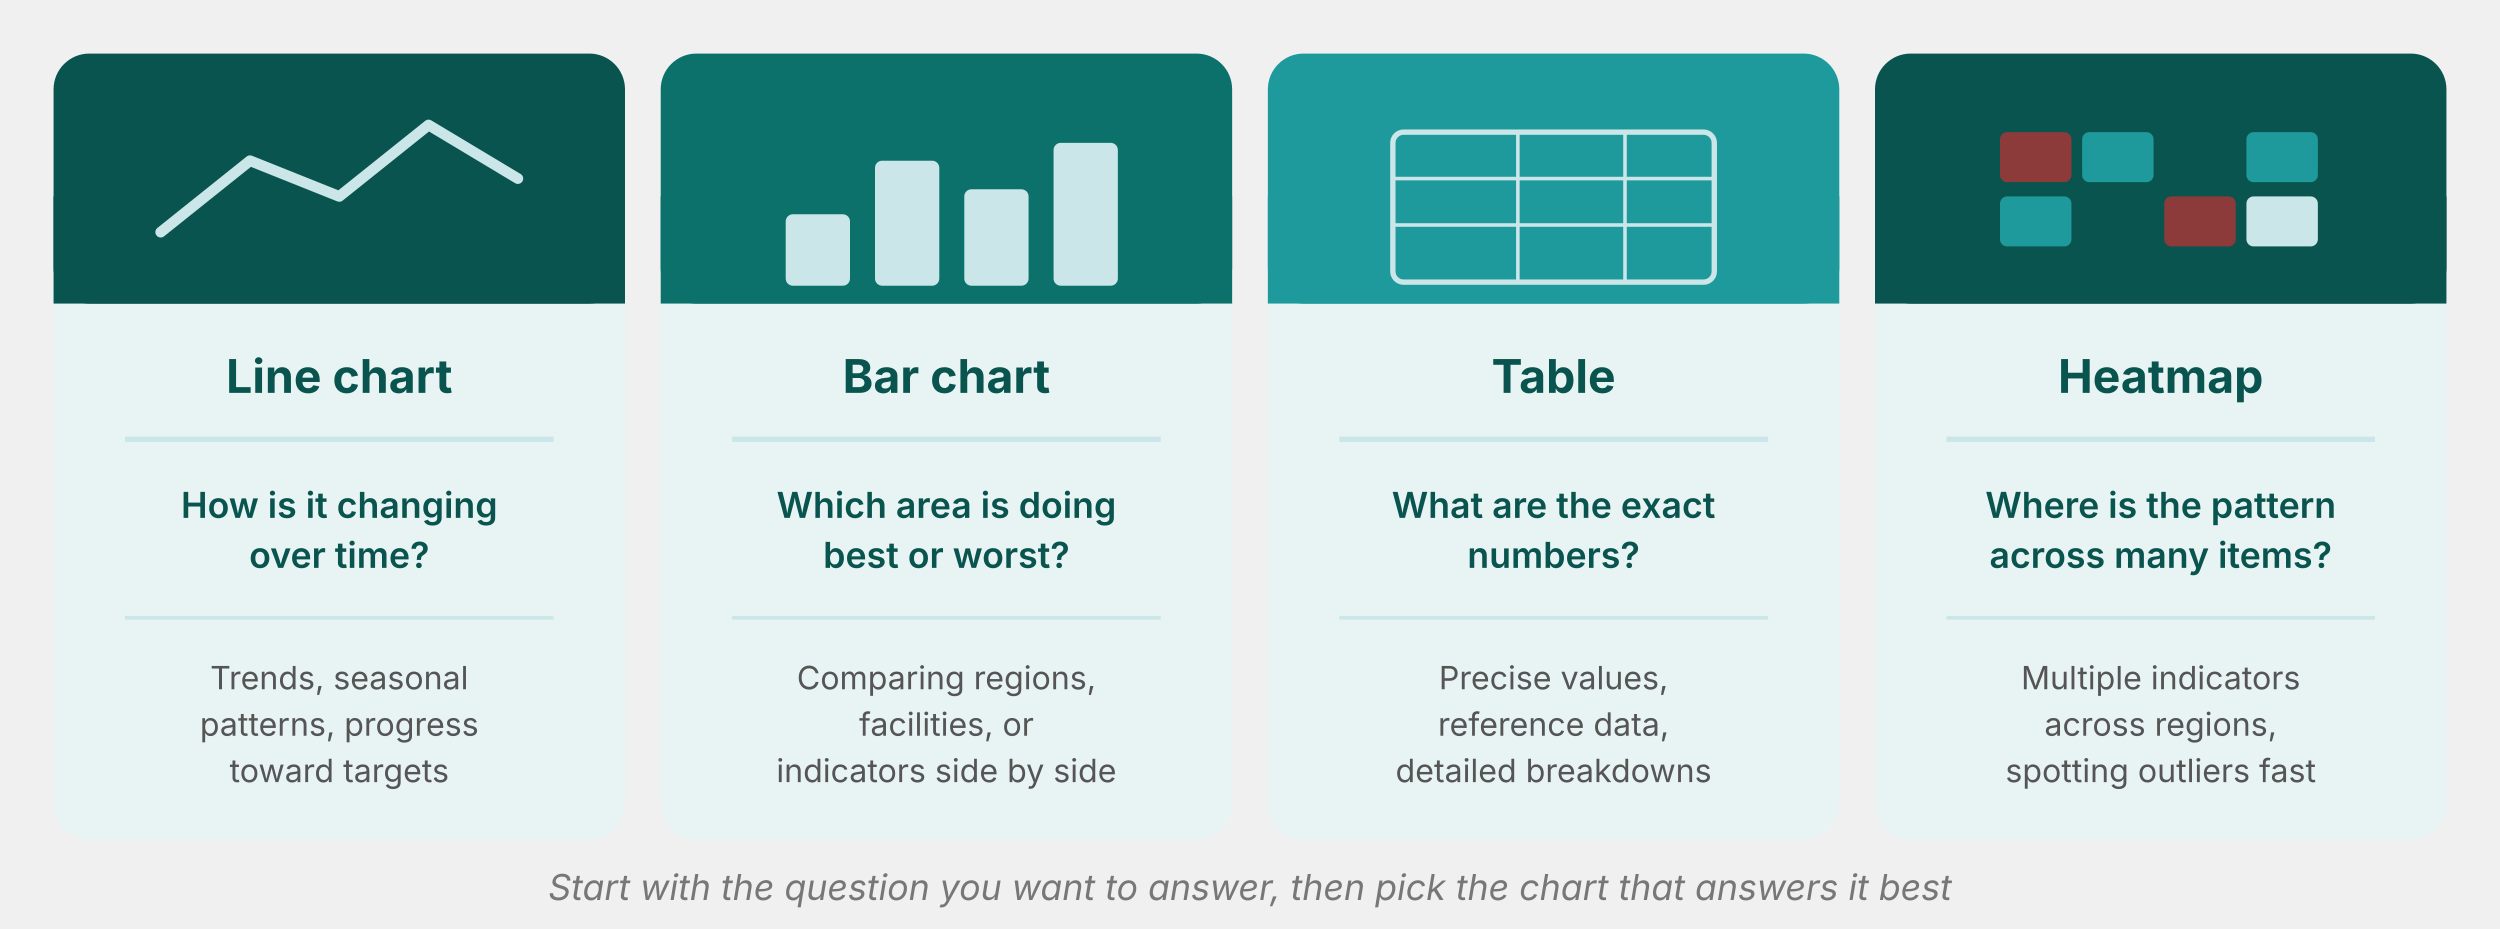
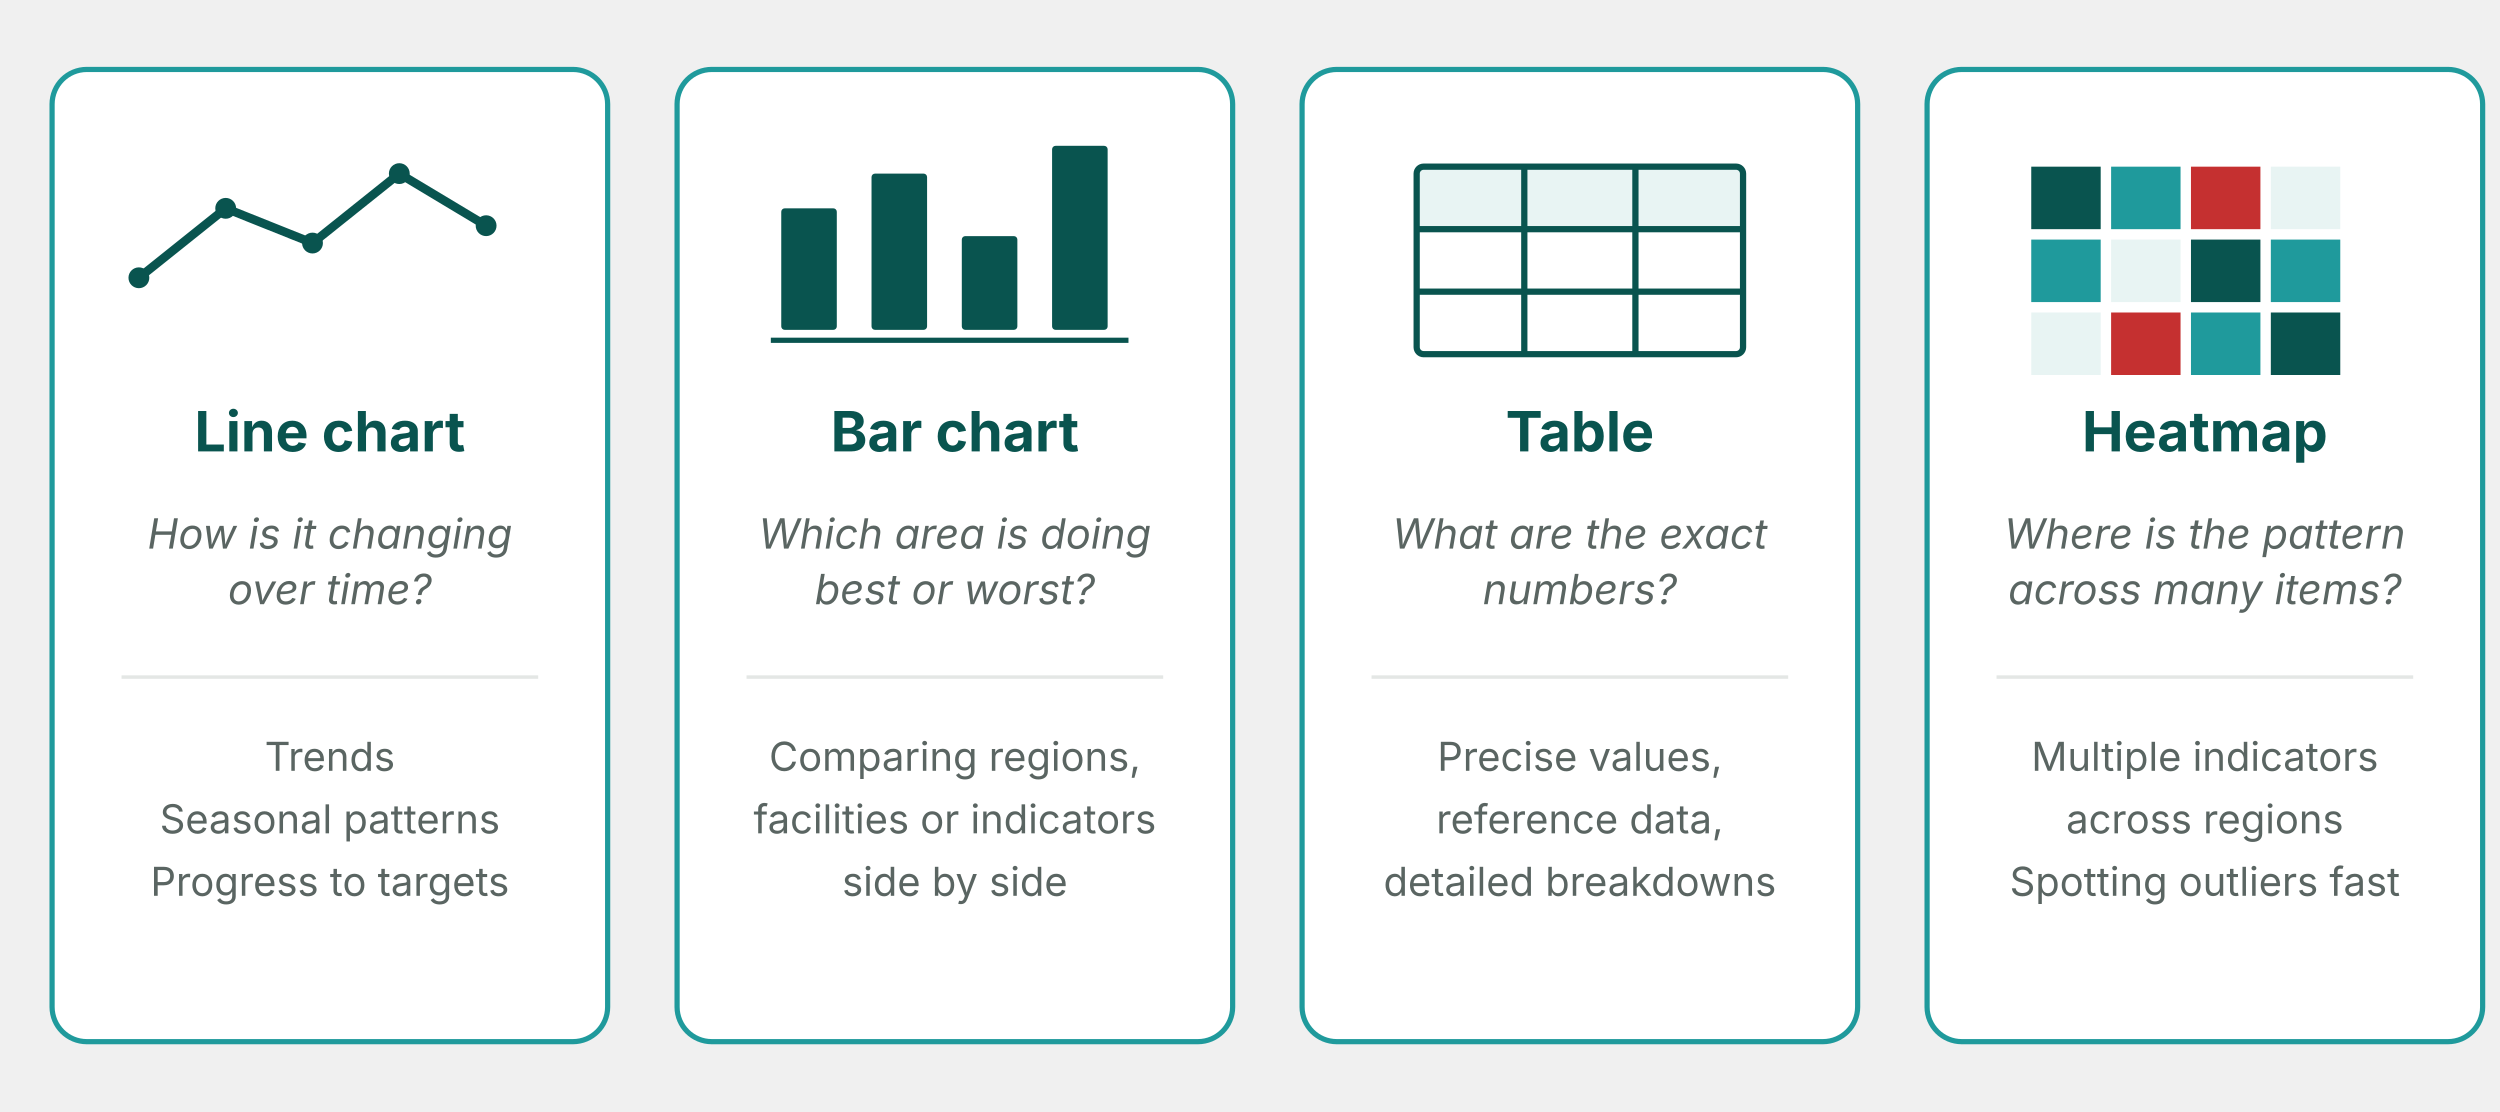
- <svg xmlns="http://www.w3.org/2000/svg" viewBox="0 0 700 260">
-   <g transform="translate(15, 15)">
-     <rect x="0" y="0" width="160" height="220" rx="10" fill="#E8F4F3" />
-     <rect x="0" y="0" width="160" height="70" rx="10" fill="#09544F" />
-     <rect x="0" y="40" width="160" height="30" fill="#09544F" />
-     <polyline points="30,50 55,30 80,40 105,20 130,35" stroke="#CAE6E9" stroke-width="3" fill="none" stroke-linecap="round" stroke-linejoin="round" />
-     <text x="80" y="95" text-anchor="middle" font-family="Inter, sans-serif" font-size="13" font-weight="700" fill="#09544F">Line chart</text>
-     <line x1="20" y1="108" x2="140" y2="108" stroke="#CAE6E9" stroke-width="1.5" />
-     <text x="80" y="130" text-anchor="middle" font-family="Inter, sans-serif" font-size="10" font-weight="600" fill="#09544F">How is it changing</text>
-     <text x="80" y="144" text-anchor="middle" font-family="Inter, sans-serif" font-size="10" font-weight="600" fill="#09544F">over time?</text>
-     <line x1="20" y1="158" x2="140" y2="158" stroke="#CAE6E9" stroke-width="1" />
-     <text x="80" y="178" text-anchor="middle" font-family="Inter, sans-serif" font-size="9" fill="#555">Trends, seasonal</text>
-     <text x="80" y="191" text-anchor="middle" font-family="Inter, sans-serif" font-size="9" fill="#555">patterns, progress</text>
-     <text x="80" y="204" text-anchor="middle" font-family="Inter, sans-serif" font-size="9" fill="#555">toward targets</text>
+ <svg xmlns="http://www.w3.org/2000/svg" viewBox="0 0 720 320" font-family="Inter, Helvetica, Arial, sans-serif">
+   <rect x="15" y="20" width="160" height="280" rx="10" fill="#ffffff" stroke="#1F9A9C" stroke-width="1.5" />
+   <path d="M40 80 L65 60 L90 70 L115 50 L140 65" fill="none" stroke="#09544F" stroke-width="2.5" stroke-linecap="round" stroke-linejoin="round" />
+   <g fill="#09544F">
+     <circle cx="40" cy="80" r="3" />
+     <circle cx="65" cy="60" r="3" />
+     <circle cx="90" cy="70" r="3" />
+     <circle cx="115" cy="50" r="3" />
+     <circle cx="140" cy="65" r="3" />
  </g>
-   <g transform="translate(185, 15)">
-     <rect x="0" y="0" width="160" height="220" rx="10" fill="#E8F4F3" />
-     <rect x="0" y="0" width="160" height="70" rx="10" fill="#0C716B" />
-     <rect x="0" y="40" width="160" height="30" fill="#0C716B" />
-     <rect x="35" y="45" width="18" height="20" rx="2" fill="#CAE6E9" />
-     <rect x="60" y="30" width="18" height="35" rx="2" fill="#CAE6E9" />
-     <rect x="85" y="38" width="18" height="27" rx="2" fill="#CAE6E9" />
-     <rect x="110" y="25" width="18" height="40" rx="2" fill="#CAE6E9" />
-     <text x="80" y="95" text-anchor="middle" font-family="Inter, sans-serif" font-size="13" font-weight="700" fill="#09544F">Bar chart</text>
-     <line x1="20" y1="108" x2="140" y2="108" stroke="#CAE6E9" stroke-width="1.5" />
-     <text x="80" y="130" text-anchor="middle" font-family="Inter, sans-serif" font-size="10" font-weight="600" fill="#09544F">Which area is doing</text>
-     <text x="80" y="144" text-anchor="middle" font-family="Inter, sans-serif" font-size="10" font-weight="600" fill="#09544F">best or worst?</text>
-     <line x1="20" y1="158" x2="140" y2="158" stroke="#CAE6E9" stroke-width="1" />
-     <text x="80" y="178" text-anchor="middle" font-family="Inter, sans-serif" font-size="9" fill="#555">Comparing regions,</text>
-     <text x="80" y="191" text-anchor="middle" font-family="Inter, sans-serif" font-size="9" fill="#555">facilities, or</text>
-     <text x="80" y="204" text-anchor="middle" font-family="Inter, sans-serif" font-size="9" fill="#555">indicators side by side</text>
+   <text x="95" y="130" text-anchor="middle" font-size="16" font-weight="700" fill="#09544F">Line chart</text>
+   <text x="95" y="158" text-anchor="middle" font-size="12" font-style="italic" fill="#5A6562">How is it changing</text>
+   <text x="95" y="174" text-anchor="middle" font-size="12" font-style="italic" fill="#5A6562">over time?</text>
+   <line x1="35" y1="195" x2="155" y2="195" stroke="#E4E7E5" />
+   <text x="95" y="222" text-anchor="middle" font-size="11.5" fill="#5A6562">Trends</text>
+   <text x="95" y="240" text-anchor="middle" font-size="11.5" fill="#5A6562">Seasonal patterns</text>
+   <text x="95" y="258" text-anchor="middle" font-size="11.5" fill="#5A6562">Progress to targets</text>
+   <rect x="195" y="20" width="160" height="280" rx="10" fill="#ffffff" stroke="#1F9A9C" stroke-width="1.5" />
+   <g fill="#09544F">
+     <rect x="225" y="60" width="16" height="35" rx="1" />
+     <rect x="251" y="50" width="16" height="45" rx="1" />
+     <rect x="277" y="68" width="16" height="27" rx="1" />
+     <rect x="303" y="42" width="16" height="53" rx="1" />
  </g>
-   <g transform="translate(355, 15)">
-     <rect x="0" y="0" width="160" height="220" rx="10" fill="#E8F4F3" />
-     <rect x="0" y="0" width="160" height="70" rx="10" fill="#1F9A9C" />
-     <rect x="0" y="40" width="160" height="30" fill="#1F9A9C" />
-     <rect x="35" y="22" width="90" height="42" rx="3" fill="none" stroke="#CAE6E9" stroke-width="1.5" />
-     <line x1="35" y1="35" x2="125" y2="35" stroke="#CAE6E9" stroke-width="1" />
-     <line x1="35" y1="48" x2="125" y2="48" stroke="#CAE6E9" stroke-width="1" />
-     <line x1="70" y1="22" x2="70" y2="64" stroke="#CAE6E9" stroke-width="1" />
-     <line x1="100" y1="22" x2="100" y2="64" stroke="#CAE6E9" stroke-width="1" />
-     <text x="80" y="95" text-anchor="middle" font-family="Inter, sans-serif" font-size="13" font-weight="700" fill="#09544F">Table</text>
-     <line x1="20" y1="108" x2="140" y2="108" stroke="#CAE6E9" stroke-width="1.5" />
-     <text x="80" y="130" text-anchor="middle" font-family="Inter, sans-serif" font-size="10" font-weight="600" fill="#09544F">What are the exact</text>
-     <text x="80" y="144" text-anchor="middle" font-family="Inter, sans-serif" font-size="10" font-weight="600" fill="#09544F">numbers?</text>
-     <line x1="20" y1="158" x2="140" y2="158" stroke="#CAE6E9" stroke-width="1" />
-     <text x="80" y="178" text-anchor="middle" font-family="Inter, sans-serif" font-size="9" fill="#555">Precise values,</text>
-     <text x="80" y="191" text-anchor="middle" font-family="Inter, sans-serif" font-size="9" fill="#555">reference data,</text>
-     <text x="80" y="204" text-anchor="middle" font-family="Inter, sans-serif" font-size="9" fill="#555">detailed breakdowns</text>
+   <line x1="222" y1="98" x2="325" y2="98" stroke="#09544F" stroke-width="1.5" />
+   <text x="275" y="130" text-anchor="middle" font-size="16" font-weight="700" fill="#09544F">Bar chart</text>
+   <text x="275" y="158" text-anchor="middle" font-size="12" font-style="italic" fill="#5A6562">Which area is doing</text>
+   <text x="275" y="174" text-anchor="middle" font-size="12" font-style="italic" fill="#5A6562">best or worst?</text>
+   <line x1="215" y1="195" x2="335" y2="195" stroke="#E4E7E5" />
+   <text x="275" y="222" text-anchor="middle" font-size="11.5" fill="#5A6562">Comparing regions,</text>
+   <text x="275" y="240" text-anchor="middle" font-size="11.5" fill="#5A6562">facilities or indicators</text>
+   <text x="275" y="258" text-anchor="middle" font-size="11.5" fill="#5A6562">side by side</text>
+   <rect x="375" y="20" width="160" height="280" rx="10" fill="#ffffff" stroke="#1F9A9C" stroke-width="1.5" />
+   <rect x="408" y="48" width="94" height="18" fill="#E8F4F3" />
+   <g stroke="#09544F" stroke-width="1.8" fill="none">
+     <rect x="408" y="48" width="94" height="54" rx="2" />
+     <line x1="408" y1="66" x2="502" y2="66" />
+     <line x1="408" y1="84" x2="502" y2="84" />
+     <line x1="439" y1="48" x2="439" y2="102" />
+     <line x1="471" y1="48" x2="471" y2="102" />
  </g>
-   <g transform="translate(525, 15)">
-     <rect x="0" y="0" width="160" height="220" rx="10" fill="#E8F4F3" />
-     <rect x="0" y="0" width="160" height="70" rx="10" fill="#09544F" />
-     <rect x="0" y="40" width="160" height="30" fill="#09544F" />
-     <rect x="35" y="22" width="20" height="14" rx="2" fill="#C53030" opacity="0.7" />
-     <rect x="58" y="22" width="20" height="14" rx="2" fill="#1F9A9C" />
-     <rect x="81" y="22" width="20" height="14" rx="2" fill="#09544F" />
-     <rect x="104" y="22" width="20" height="14" rx="2" fill="#1F9A9C" />
-     <rect x="35" y="40" width="20" height="14" rx="2" fill="#1F9A9C" />
-     <rect x="58" y="40" width="20" height="14" rx="2" fill="#09544F" />
-     <rect x="81" y="40" width="20" height="14" rx="2" fill="#C53030" opacity="0.7" />
-     <rect x="104" y="40" width="20" height="14" rx="2" fill="#CAE6E9" />
-     <text x="80" y="95" text-anchor="middle" font-family="Inter, sans-serif" font-size="13" font-weight="700" fill="#09544F">Heatmap</text>
-     <line x1="20" y1="108" x2="140" y2="108" stroke="#CAE6E9" stroke-width="1.5" />
-     <text x="80" y="130" text-anchor="middle" font-family="Inter, sans-serif" font-size="10" font-weight="600" fill="#09544F">Where is the pattern</text>
-     <text x="80" y="144" text-anchor="middle" font-family="Inter, sans-serif" font-size="10" font-weight="600" fill="#09544F">across many items?</text>
-     <line x1="20" y1="158" x2="140" y2="158" stroke="#CAE6E9" stroke-width="1" />
-     <text x="80" y="178" text-anchor="middle" font-family="Inter, sans-serif" font-size="9" fill="#555">Multiple indicators</text>
-     <text x="80" y="191" text-anchor="middle" font-family="Inter, sans-serif" font-size="9" fill="#555">across regions,</text>
-     <text x="80" y="204" text-anchor="middle" font-family="Inter, sans-serif" font-size="9" fill="#555">spotting outliers fast</text>
+   <text x="455" y="130" text-anchor="middle" font-size="16" font-weight="700" fill="#09544F">Table</text>
+   <text x="455" y="158" text-anchor="middle" font-size="12" font-style="italic" fill="#5A6562">What are the exact</text>
+   <text x="455" y="174" text-anchor="middle" font-size="12" font-style="italic" fill="#5A6562">numbers?</text>
+   <line x1="395" y1="195" x2="515" y2="195" stroke="#E4E7E5" />
+   <text x="455" y="222" text-anchor="middle" font-size="11.5" fill="#5A6562">Precise values,</text>
+   <text x="455" y="240" text-anchor="middle" font-size="11.5" fill="#5A6562">reference data,</text>
+   <text x="455" y="258" text-anchor="middle" font-size="11.5" fill="#5A6562">detailed breakdowns</text>
+   <rect x="555" y="20" width="160" height="280" rx="10" fill="#ffffff" stroke="#1F9A9C" stroke-width="1.5" />
+   <g>
+     <rect x="585" y="48" width="20" height="18" fill="#09544F" />
+     <rect x="608" y="48" width="20" height="18" fill="#1F9A9C" />
+     <rect x="631" y="48" width="20" height="18" fill="#C53030" />
+     <rect x="654" y="48" width="20" height="18" fill="#E8F4F3" />
+     <rect x="585" y="69" width="20" height="18" fill="#1F9A9C" />
+     <rect x="608" y="69" width="20" height="18" fill="#E8F4F3" />
+     <rect x="631" y="69" width="20" height="18" fill="#09544F" />
+     <rect x="654" y="69" width="20" height="18" fill="#1F9A9C" />
+     <rect x="585" y="90" width="20" height="18" fill="#E8F4F3" />
+     <rect x="608" y="90" width="20" height="18" fill="#C53030" />
+     <rect x="631" y="90" width="20" height="18" fill="#1F9A9C" />
+     <rect x="654" y="90" width="20" height="18" fill="#09544F" />
  </g>
-   <text x="350" y="252" text-anchor="middle" font-family="Inter, sans-serif" font-size="10" fill="#777" font-style="italic">Start with the question you want to answer, then pick the chart that answers it best</text>
+   <text x="635" y="130" text-anchor="middle" font-size="16" font-weight="700" fill="#09544F">Heatmap</text>
+   <text x="635" y="158" text-anchor="middle" font-size="12" font-style="italic" fill="#5A6562">Where is the pattern</text>
+   <text x="635" y="174" text-anchor="middle" font-size="12" font-style="italic" fill="#5A6562">across many items?</text>
+   <line x1="575" y1="195" x2="695" y2="195" stroke="#E4E7E5" />
+   <text x="635" y="222" text-anchor="middle" font-size="11.5" fill="#5A6562">Multiple indicators</text>
+   <text x="635" y="240" text-anchor="middle" font-size="11.5" fill="#5A6562">across regions</text>
+   <text x="635" y="258" text-anchor="middle" font-size="11.5" fill="#5A6562">Spotting outliers fast</text>
</svg>
